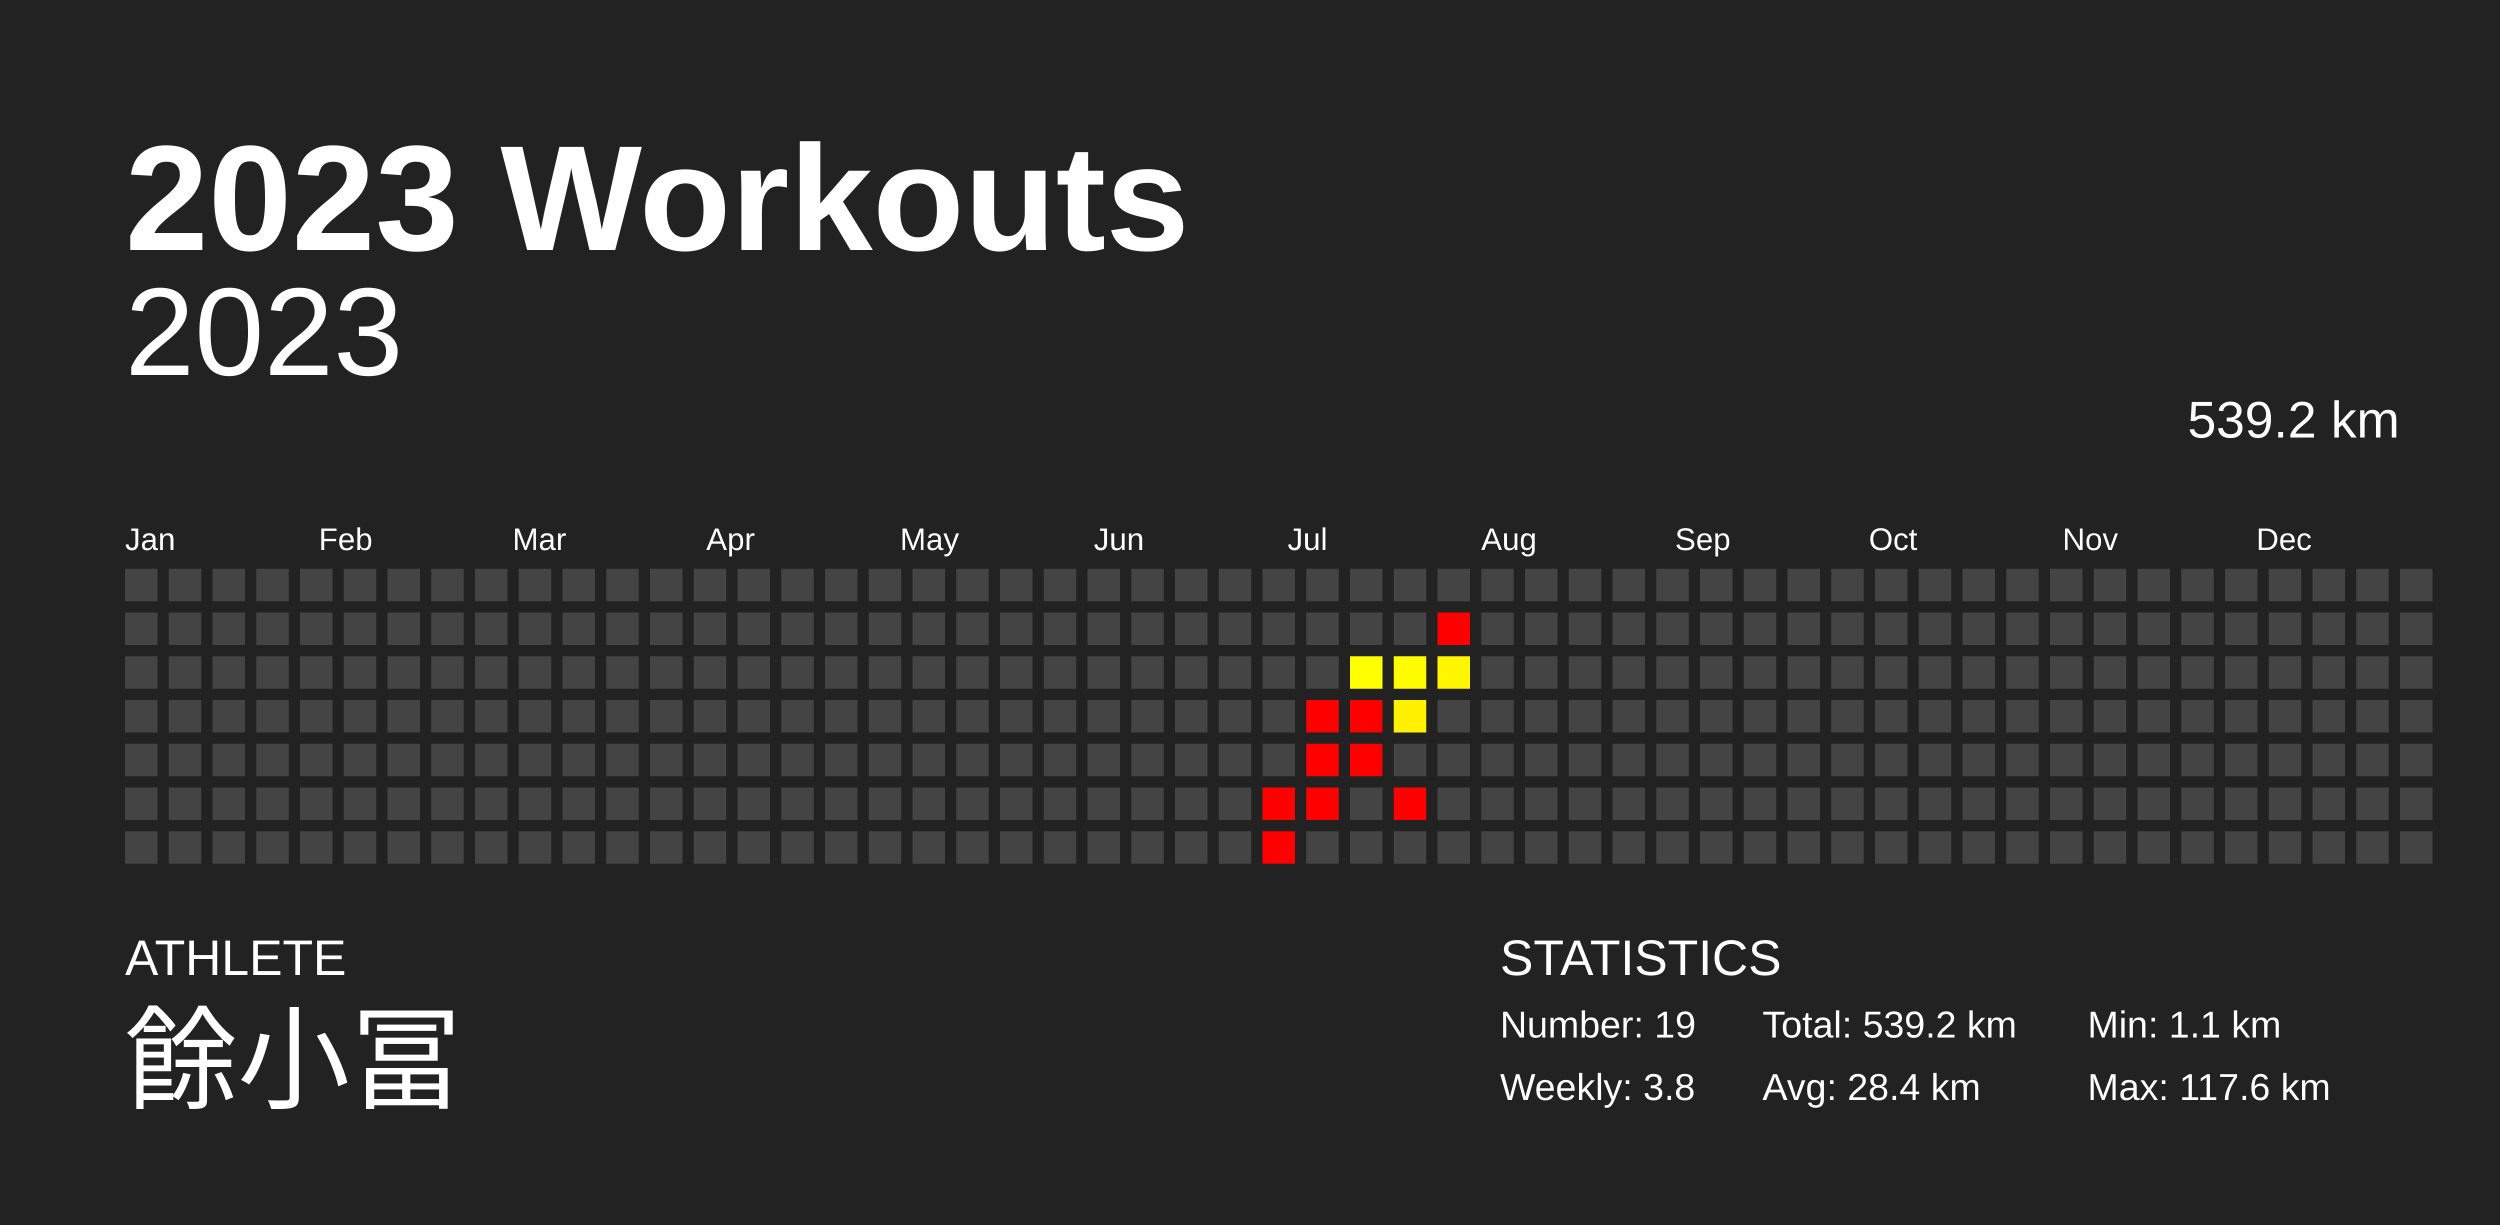
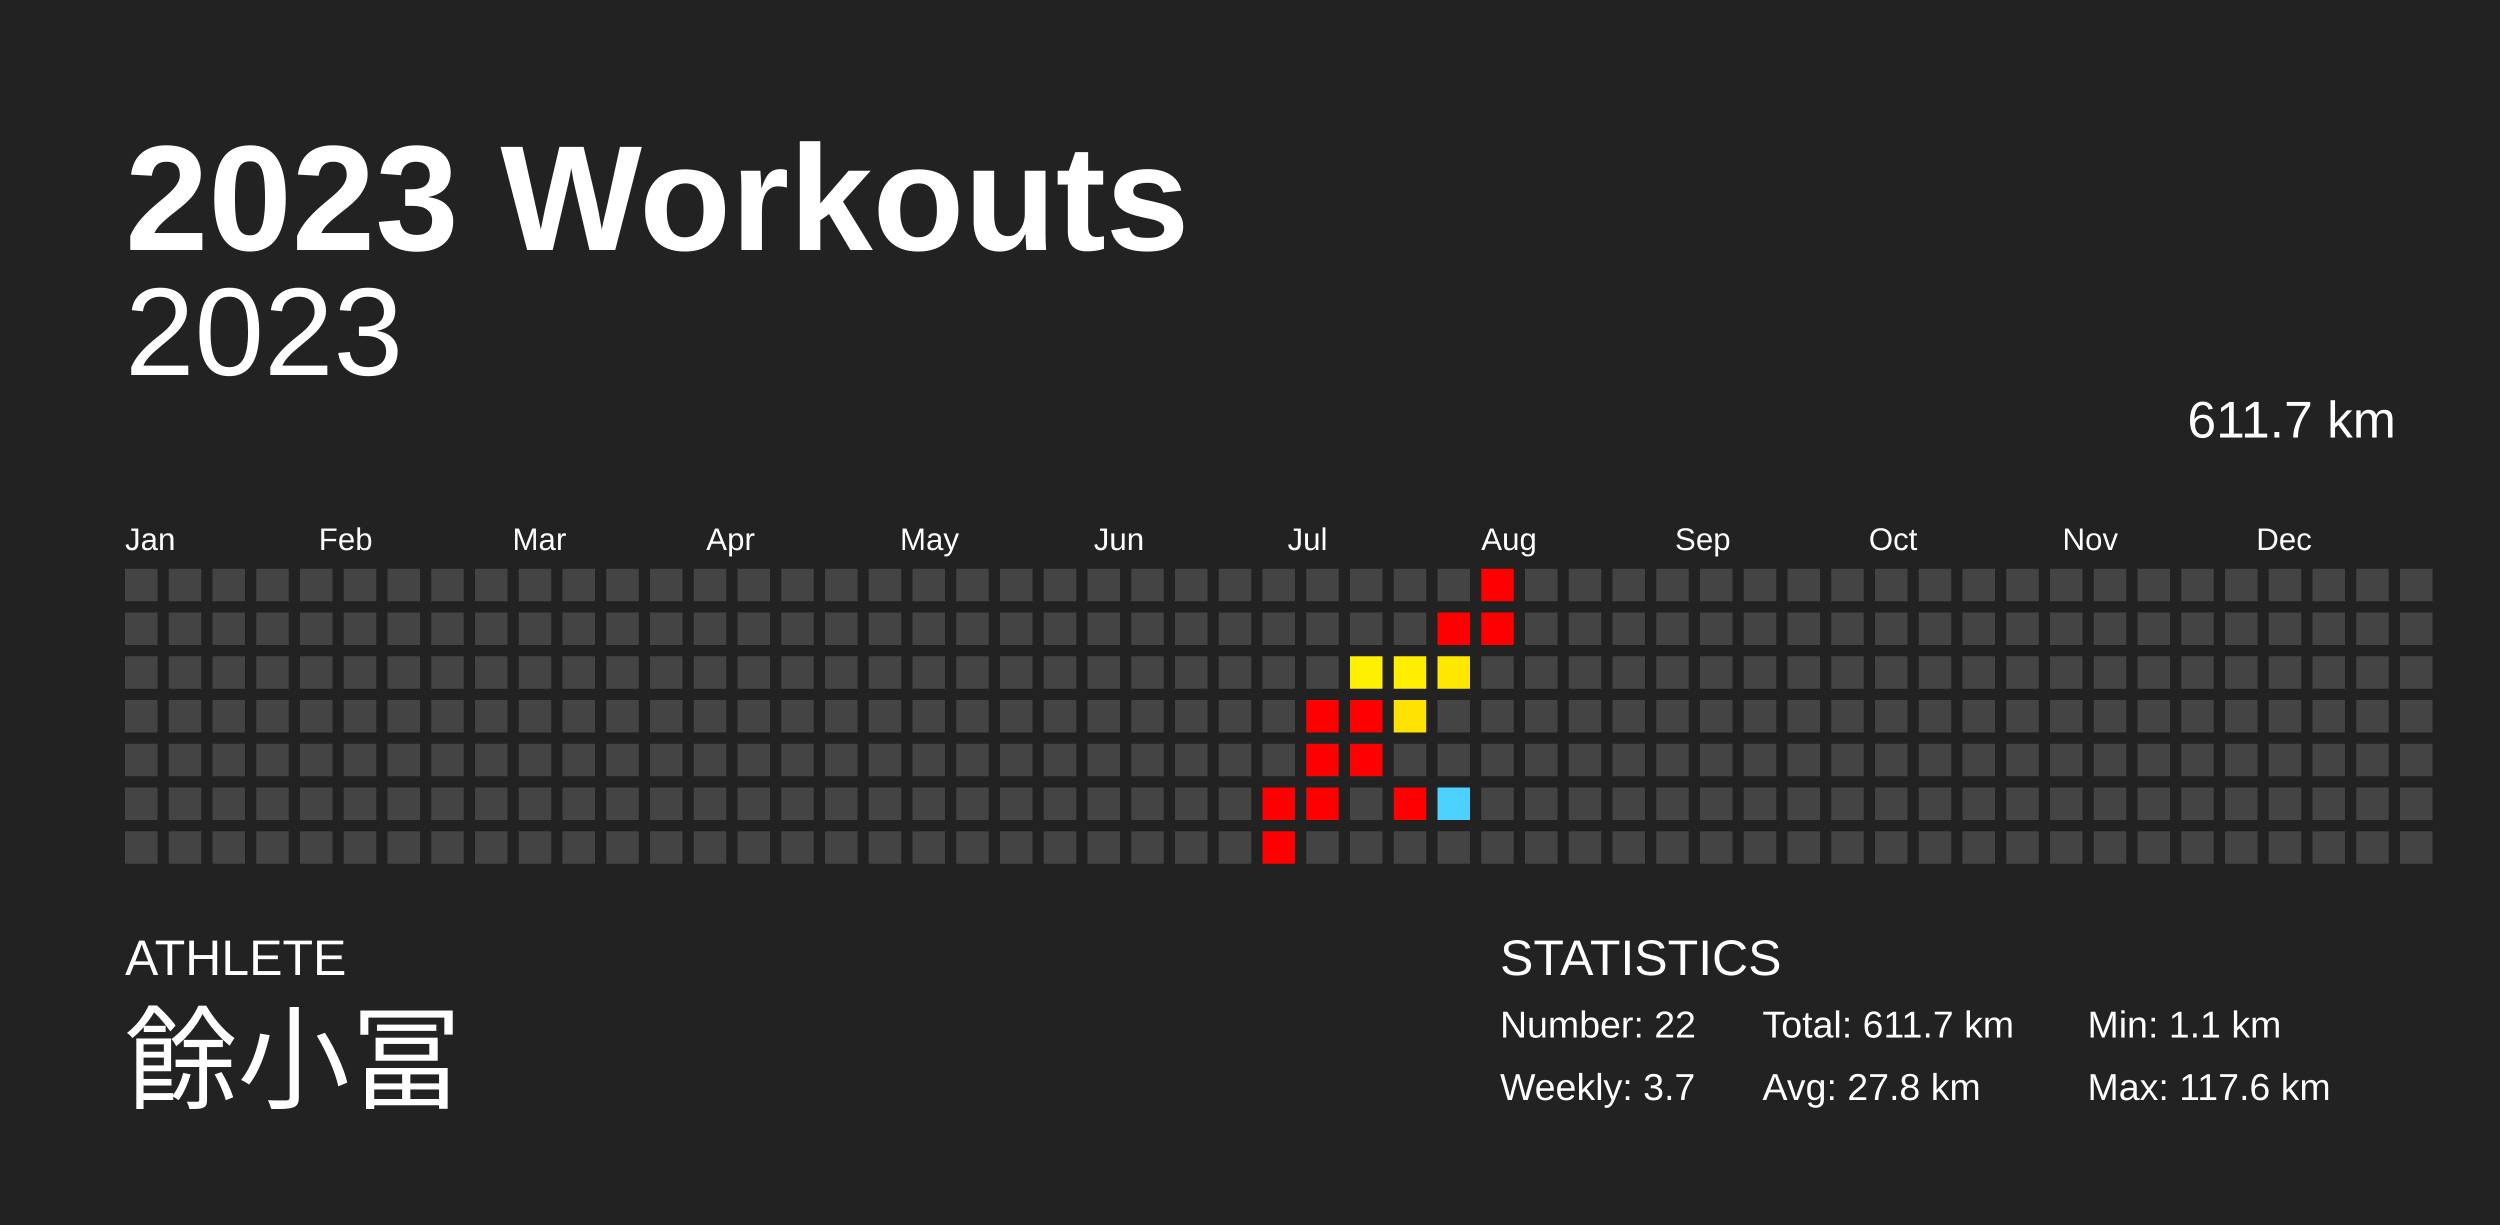
<svg xmlns="http://www.w3.org/2000/svg" baseProfile="full" height="98mm" version="1.1" viewBox="0,0,200,98" width="200mm">
  <defs />
  <rect fill="#222222" height="98" width="200" x="0" y="0" />
  <text fill="#FFFFFF" style="font-size:12px; font-family:Arial; font-weight:bold;" x="10" y="20">2023 Workouts</text>
  <text fill="#FFFFFF" style="font-size:4px; font-family:Arial" x="10" y="78">ATHLETE</text>
  <text fill="#FFFFFF" style="font-size:9px; font-family:Arial" x="10" y="88">餘小冨</text>
  <text fill="#FFFFFF" style="font-size:4px; font-family:Arial" x="120" y="78">STATISTICS</text>
-   <text fill="#FFFFFF" style="font-size:3px; font-family:Arial" x="120" y="83">Number: 19</text>
-   <text fill="#FFFFFF" style="font-size:3px; font-family:Arial" x="120" y="88">Weekly: 3.8</text>
-   <text fill="#FFFFFF" style="font-size:3px; font-family:Arial" x="141" y="83">Total: 539.2 km</text>
-   <text fill="#FFFFFF" style="font-size:3px; font-family:Arial" x="141" y="88">Avg: 28.4 km</text>
+   <text fill="#FFFFFF" style="font-size:3px; font-family:Arial" x="120" y="83">Number: 22</text>
+   <text fill="#FFFFFF" style="font-size:3px; font-family:Arial" x="120" y="88">Weekly: 3.7</text>
+   <text fill="#FFFFFF" style="font-size:3px; font-family:Arial" x="141" y="83">Total: 611.7 km</text>
+   <text fill="#FFFFFF" style="font-size:3px; font-family:Arial" x="141" y="88">Avg: 27.8 km</text>
  <text fill="#FFFFFF" style="font-size:3px; font-family:Arial" x="167" y="83">Min: 1.1 km</text>
  <text fill="#FFFFFF" style="font-size:3px; font-family:Arial" x="167" y="88">Max: 117.6 km</text>
  <text alignment-baseline="hanging" fill="#FFFFFF" style="font-size:10.0px; font-family:Arial;" x="10" y="30">2023</text>
-   <text alignment-baseline="hanging" fill="#FFFFFF" style="font-size:4.125px; font-family:Arial;" x="175" y="35">539.2 km</text>
+   <text alignment-baseline="hanging" fill="#FFFFFF" style="font-size:4.125px; font-family:Arial;" x="175" y="35">611.7 km</text>
  <text fill="#FFFFFF" style="font-size:2.5px; font-family:Arial" x="10.0" y="44">Jan</text>
  <text fill="#FFFFFF" style="font-size:2.5px; font-family:Arial" x="25.5" y="44">Feb</text>
  <text fill="#FFFFFF" style="font-size:2.5px; font-family:Arial" x="41.0" y="44">Mar</text>
  <text fill="#FFFFFF" style="font-size:2.5px; font-family:Arial" x="56.5" y="44">Apr</text>
  <text fill="#FFFFFF" style="font-size:2.5px; font-family:Arial" x="72.0" y="44">May</text>
  <text fill="#FFFFFF" style="font-size:2.5px; font-family:Arial" x="87.5" y="44">Jun</text>
  <text fill="#FFFFFF" style="font-size:2.5px; font-family:Arial" x="103.0" y="44">Jul</text>
  <text fill="#FFFFFF" style="font-size:2.5px; font-family:Arial" x="118.5" y="44">Aug</text>
  <text fill="#FFFFFF" style="font-size:2.5px; font-family:Arial" x="134.0" y="44">Sep</text>
  <text fill="#FFFFFF" style="font-size:2.5px; font-family:Arial" x="149.5" y="44">Oct</text>
  <text fill="#FFFFFF" style="font-size:2.5px; font-family:Arial" x="165.0" y="44">Nov</text>
  <text fill="#FFFFFF" style="font-size:2.5px; font-family:Arial" x="180.5" y="44">Dec</text>
  <rect fill="#444444" height="2.6" width="2.6" x="10.0" y="45.5" />
  <rect fill="#444444" height="2.6" width="2.6" x="10.0" y="49.0" />
  <rect fill="#444444" height="2.6" width="2.6" x="10.0" y="52.5" />
  <rect fill="#444444" height="2.6" width="2.6" x="10.0" y="56.0" />
  <rect fill="#444444" height="2.6" width="2.6" x="10.0" y="59.5" />
  <rect fill="#444444" height="2.6" width="2.6" x="10.0" y="63.0" />
  <rect fill="#444444" height="2.6" width="2.6" x="10.0" y="66.5" />
  <rect fill="#444444" height="2.6" width="2.6" x="13.5" y="45.5" />
  <rect fill="#444444" height="2.6" width="2.6" x="13.5" y="49.0" />
  <rect fill="#444444" height="2.6" width="2.6" x="13.5" y="52.5" />
  <rect fill="#444444" height="2.6" width="2.6" x="13.5" y="56.0" />
  <rect fill="#444444" height="2.6" width="2.6" x="13.5" y="59.5" />
  <rect fill="#444444" height="2.6" width="2.6" x="13.5" y="63.0" />
  <rect fill="#444444" height="2.6" width="2.6" x="13.5" y="66.5" />
  <rect fill="#444444" height="2.6" width="2.6" x="17.0" y="45.5" />
  <rect fill="#444444" height="2.6" width="2.6" x="17.0" y="49.0" />
  <rect fill="#444444" height="2.6" width="2.6" x="17.0" y="52.5" />
  <rect fill="#444444" height="2.6" width="2.6" x="17.0" y="56.0" />
  <rect fill="#444444" height="2.6" width="2.6" x="17.0" y="59.5" />
  <rect fill="#444444" height="2.6" width="2.6" x="17.0" y="63.0" />
  <rect fill="#444444" height="2.6" width="2.6" x="17.0" y="66.5" />
  <rect fill="#444444" height="2.6" width="2.6" x="20.5" y="45.5" />
  <rect fill="#444444" height="2.6" width="2.6" x="20.5" y="49.0" />
  <rect fill="#444444" height="2.6" width="2.6" x="20.5" y="52.5" />
  <rect fill="#444444" height="2.6" width="2.6" x="20.5" y="56.0" />
  <rect fill="#444444" height="2.6" width="2.6" x="20.5" y="59.5" />
  <rect fill="#444444" height="2.6" width="2.6" x="20.5" y="63.0" />
  <rect fill="#444444" height="2.6" width="2.6" x="20.5" y="66.5" />
  <rect fill="#444444" height="2.6" width="2.6" x="24.0" y="45.5" />
  <rect fill="#444444" height="2.6" width="2.6" x="24.0" y="49.0" />
  <rect fill="#444444" height="2.6" width="2.6" x="24.0" y="52.5" />
  <rect fill="#444444" height="2.6" width="2.6" x="24.0" y="56.0" />
  <rect fill="#444444" height="2.6" width="2.6" x="24.0" y="59.5" />
  <rect fill="#444444" height="2.6" width="2.6" x="24.0" y="63.0" />
  <rect fill="#444444" height="2.6" width="2.6" x="24.0" y="66.5" />
  <rect fill="#444444" height="2.6" width="2.6" x="27.5" y="45.5" />
  <rect fill="#444444" height="2.6" width="2.6" x="27.5" y="49.0" />
  <rect fill="#444444" height="2.6" width="2.6" x="27.5" y="52.5" />
  <rect fill="#444444" height="2.6" width="2.6" x="27.5" y="56.0" />
  <rect fill="#444444" height="2.6" width="2.6" x="27.5" y="59.5" />
  <rect fill="#444444" height="2.6" width="2.6" x="27.5" y="63.0" />
  <rect fill="#444444" height="2.6" width="2.6" x="27.5" y="66.5" />
  <rect fill="#444444" height="2.6" width="2.6" x="31.0" y="45.5" />
  <rect fill="#444444" height="2.6" width="2.6" x="31.0" y="49.0" />
  <rect fill="#444444" height="2.6" width="2.6" x="31.0" y="52.5" />
  <rect fill="#444444" height="2.6" width="2.6" x="31.0" y="56.0" />
  <rect fill="#444444" height="2.6" width="2.6" x="31.0" y="59.5" />
  <rect fill="#444444" height="2.6" width="2.6" x="31.0" y="63.0" />
  <rect fill="#444444" height="2.6" width="2.6" x="31.0" y="66.5" />
  <rect fill="#444444" height="2.6" width="2.6" x="34.5" y="45.5" />
  <rect fill="#444444" height="2.6" width="2.6" x="34.5" y="49.0" />
  <rect fill="#444444" height="2.6" width="2.6" x="34.5" y="52.5" />
  <rect fill="#444444" height="2.6" width="2.6" x="34.5" y="56.0" />
  <rect fill="#444444" height="2.6" width="2.6" x="34.5" y="59.5" />
  <rect fill="#444444" height="2.6" width="2.6" x="34.5" y="63.0" />
  <rect fill="#444444" height="2.6" width="2.6" x="34.5" y="66.5" />
  <rect fill="#444444" height="2.6" width="2.6" x="38.0" y="45.5" />
  <rect fill="#444444" height="2.6" width="2.6" x="38.0" y="49.0" />
  <rect fill="#444444" height="2.6" width="2.6" x="38.0" y="52.5" />
  <rect fill="#444444" height="2.6" width="2.6" x="38.0" y="56.0" />
  <rect fill="#444444" height="2.6" width="2.6" x="38.0" y="59.5" />
  <rect fill="#444444" height="2.6" width="2.6" x="38.0" y="63.0" />
  <rect fill="#444444" height="2.6" width="2.6" x="38.0" y="66.5" />
  <rect fill="#444444" height="2.6" width="2.6" x="41.5" y="45.5" />
  <rect fill="#444444" height="2.6" width="2.6" x="41.5" y="49.0" />
  <rect fill="#444444" height="2.6" width="2.6" x="41.5" y="52.5" />
  <rect fill="#444444" height="2.6" width="2.6" x="41.5" y="56.0" />
  <rect fill="#444444" height="2.6" width="2.6" x="41.5" y="59.5" />
  <rect fill="#444444" height="2.6" width="2.6" x="41.5" y="63.0" />
  <rect fill="#444444" height="2.6" width="2.6" x="41.5" y="66.5" />
  <rect fill="#444444" height="2.6" width="2.6" x="45.0" y="45.5" />
  <rect fill="#444444" height="2.6" width="2.6" x="45.0" y="49.0" />
  <rect fill="#444444" height="2.6" width="2.6" x="45.0" y="52.5" />
  <rect fill="#444444" height="2.6" width="2.6" x="45.0" y="56.0" />
  <rect fill="#444444" height="2.6" width="2.6" x="45.0" y="59.5" />
  <rect fill="#444444" height="2.6" width="2.6" x="45.0" y="63.0" />
  <rect fill="#444444" height="2.6" width="2.6" x="45.0" y="66.5" />
  <rect fill="#444444" height="2.6" width="2.6" x="48.5" y="45.5" />
  <rect fill="#444444" height="2.6" width="2.6" x="48.5" y="49.0" />
  <rect fill="#444444" height="2.6" width="2.6" x="48.5" y="52.5" />
  <rect fill="#444444" height="2.6" width="2.6" x="48.5" y="56.0" />
  <rect fill="#444444" height="2.6" width="2.6" x="48.5" y="59.5" />
  <rect fill="#444444" height="2.6" width="2.6" x="48.5" y="63.0" />
  <rect fill="#444444" height="2.6" width="2.6" x="48.5" y="66.5" />
  <rect fill="#444444" height="2.6" width="2.6" x="52.0" y="45.5" />
  <rect fill="#444444" height="2.6" width="2.6" x="52.0" y="49.0" />
  <rect fill="#444444" height="2.6" width="2.6" x="52.0" y="52.5" />
  <rect fill="#444444" height="2.6" width="2.6" x="52.0" y="56.0" />
  <rect fill="#444444" height="2.6" width="2.6" x="52.0" y="59.5" />
  <rect fill="#444444" height="2.6" width="2.6" x="52.0" y="63.0" />
  <rect fill="#444444" height="2.6" width="2.6" x="52.0" y="66.5" />
  <rect fill="#444444" height="2.6" width="2.6" x="55.5" y="45.5" />
  <rect fill="#444444" height="2.6" width="2.6" x="55.5" y="49.0" />
  <rect fill="#444444" height="2.6" width="2.6" x="55.5" y="52.5" />
  <rect fill="#444444" height="2.6" width="2.6" x="55.5" y="56.0" />
  <rect fill="#444444" height="2.6" width="2.6" x="55.5" y="59.5" />
  <rect fill="#444444" height="2.6" width="2.6" x="55.5" y="63.0" />
  <rect fill="#444444" height="2.6" width="2.6" x="55.5" y="66.5" />
  <rect fill="#444444" height="2.6" width="2.6" x="59.0" y="45.5" />
  <rect fill="#444444" height="2.6" width="2.6" x="59.0" y="49.0" />
  <rect fill="#444444" height="2.6" width="2.6" x="59.0" y="52.5" />
  <rect fill="#444444" height="2.6" width="2.6" x="59.0" y="56.0" />
  <rect fill="#444444" height="2.6" width="2.6" x="59.0" y="59.5" />
  <rect fill="#444444" height="2.6" width="2.6" x="59.0" y="63.0" />
  <rect fill="#444444" height="2.6" width="2.6" x="59.0" y="66.5" />
  <rect fill="#444444" height="2.6" width="2.6" x="62.5" y="45.5" />
  <rect fill="#444444" height="2.6" width="2.6" x="62.5" y="49.0" />
  <rect fill="#444444" height="2.6" width="2.6" x="62.5" y="52.5" />
  <rect fill="#444444" height="2.6" width="2.6" x="62.5" y="56.0" />
  <rect fill="#444444" height="2.6" width="2.6" x="62.5" y="59.5" />
  <rect fill="#444444" height="2.6" width="2.6" x="62.5" y="63.0" />
  <rect fill="#444444" height="2.6" width="2.6" x="62.5" y="66.5" />
  <rect fill="#444444" height="2.6" width="2.6" x="66.0" y="45.5" />
  <rect fill="#444444" height="2.6" width="2.6" x="66.0" y="49.0" />
  <rect fill="#444444" height="2.6" width="2.6" x="66.0" y="52.5" />
  <rect fill="#444444" height="2.6" width="2.6" x="66.0" y="56.0" />
  <rect fill="#444444" height="2.6" width="2.6" x="66.0" y="59.5" />
  <rect fill="#444444" height="2.6" width="2.6" x="66.0" y="63.0" />
  <rect fill="#444444" height="2.6" width="2.6" x="66.0" y="66.5" />
  <rect fill="#444444" height="2.6" width="2.6" x="69.5" y="45.5" />
  <rect fill="#444444" height="2.6" width="2.6" x="69.5" y="49.0" />
  <rect fill="#444444" height="2.6" width="2.6" x="69.5" y="52.5" />
  <rect fill="#444444" height="2.6" width="2.6" x="69.5" y="56.0" />
  <rect fill="#444444" height="2.6" width="2.6" x="69.5" y="59.5" />
  <rect fill="#444444" height="2.6" width="2.6" x="69.5" y="63.0" />
  <rect fill="#444444" height="2.6" width="2.6" x="69.5" y="66.5" />
  <rect fill="#444444" height="2.6" width="2.6" x="73.0" y="45.5" />
  <rect fill="#444444" height="2.6" width="2.6" x="73.0" y="49.0" />
  <rect fill="#444444" height="2.6" width="2.6" x="73.0" y="52.5" />
  <rect fill="#444444" height="2.6" width="2.6" x="73.0" y="56.0" />
  <rect fill="#444444" height="2.6" width="2.6" x="73.0" y="59.5" />
  <rect fill="#444444" height="2.6" width="2.6" x="73.0" y="63.0" />
  <rect fill="#444444" height="2.6" width="2.6" x="73.0" y="66.5" />
  <rect fill="#444444" height="2.6" width="2.6" x="76.5" y="45.5" />
  <rect fill="#444444" height="2.6" width="2.6" x="76.5" y="49.0" />
  <rect fill="#444444" height="2.6" width="2.6" x="76.5" y="52.5" />
  <rect fill="#444444" height="2.6" width="2.6" x="76.5" y="56.0" />
  <rect fill="#444444" height="2.6" width="2.6" x="76.5" y="59.5" />
  <rect fill="#444444" height="2.6" width="2.6" x="76.5" y="63.0" />
  <rect fill="#444444" height="2.6" width="2.6" x="76.5" y="66.5" />
  <rect fill="#444444" height="2.6" width="2.6" x="80.0" y="45.5" />
  <rect fill="#444444" height="2.6" width="2.6" x="80.0" y="49.0" />
  <rect fill="#444444" height="2.6" width="2.6" x="80.0" y="52.5" />
  <rect fill="#444444" height="2.6" width="2.6" x="80.0" y="56.0" />
  <rect fill="#444444" height="2.6" width="2.6" x="80.0" y="59.5" />
  <rect fill="#444444" height="2.6" width="2.6" x="80.0" y="63.0" />
  <rect fill="#444444" height="2.6" width="2.6" x="80.0" y="66.5" />
  <rect fill="#444444" height="2.6" width="2.6" x="83.5" y="45.5" />
  <rect fill="#444444" height="2.6" width="2.6" x="83.5" y="49.0" />
  <rect fill="#444444" height="2.6" width="2.6" x="83.5" y="52.5" />
  <rect fill="#444444" height="2.6" width="2.6" x="83.5" y="56.0" />
  <rect fill="#444444" height="2.6" width="2.6" x="83.5" y="59.5" />
  <rect fill="#444444" height="2.6" width="2.6" x="83.5" y="63.0" />
  <rect fill="#444444" height="2.6" width="2.6" x="83.5" y="66.5" />
  <rect fill="#444444" height="2.6" width="2.6" x="87.0" y="45.5" />
  <rect fill="#444444" height="2.6" width="2.6" x="87.0" y="49.0" />
  <rect fill="#444444" height="2.6" width="2.6" x="87.0" y="52.5" />
  <rect fill="#444444" height="2.6" width="2.6" x="87.0" y="56.0" />
  <rect fill="#444444" height="2.6" width="2.6" x="87.0" y="59.5" />
  <rect fill="#444444" height="2.6" width="2.6" x="87.0" y="63.0" />
  <rect fill="#444444" height="2.6" width="2.6" x="87.0" y="66.5" />
  <rect fill="#444444" height="2.6" width="2.6" x="90.5" y="45.5" />
  <rect fill="#444444" height="2.6" width="2.6" x="90.5" y="49.0" />
  <rect fill="#444444" height="2.6" width="2.6" x="90.5" y="52.5" />
  <rect fill="#444444" height="2.6" width="2.6" x="90.5" y="56.0" />
  <rect fill="#444444" height="2.6" width="2.6" x="90.5" y="59.5" />
  <rect fill="#444444" height="2.6" width="2.6" x="90.5" y="63.0" />
  <rect fill="#444444" height="2.6" width="2.6" x="90.5" y="66.5" />
  <rect fill="#444444" height="2.6" width="2.6" x="94.0" y="45.5" />
  <rect fill="#444444" height="2.6" width="2.6" x="94.0" y="49.0" />
  <rect fill="#444444" height="2.6" width="2.6" x="94.0" y="52.5" />
  <rect fill="#444444" height="2.6" width="2.6" x="94.0" y="56.0" />
  <rect fill="#444444" height="2.6" width="2.6" x="94.0" y="59.5" />
  <rect fill="#444444" height="2.6" width="2.6" x="94.0" y="63.0" />
  <rect fill="#444444" height="2.6" width="2.6" x="94.0" y="66.5" />
  <rect fill="#444444" height="2.6" width="2.6" x="97.5" y="45.5" />
  <rect fill="#444444" height="2.6" width="2.6" x="97.5" y="49.0" />
  <rect fill="#444444" height="2.6" width="2.6" x="97.5" y="52.5" />
  <rect fill="#444444" height="2.6" width="2.6" x="97.5" y="56.0" />
  <rect fill="#444444" height="2.6" width="2.6" x="97.5" y="59.5" />
  <rect fill="#444444" height="2.6" width="2.6" x="97.5" y="63.0" />
  <rect fill="#444444" height="2.6" width="2.6" x="97.5" y="66.5" />
  <rect fill="#444444" height="2.6" width="2.6" x="101.0" y="45.5" />
  <rect fill="#444444" height="2.6" width="2.6" x="101.0" y="49.0" />
  <rect fill="#444444" height="2.6" width="2.6" x="101.0" y="52.5" />
  <rect fill="#444444" height="2.6" width="2.6" x="101.0" y="56.0" />
  <rect fill="#444444" height="2.6" width="2.6" x="101.0" y="59.5" />
  <rect fill="red" height="2.6" width="2.6" x="101.0" y="63.0" />
  <rect fill="red" height="2.6" width="2.6" x="101.0" y="66.5" />
  <rect fill="#444444" height="2.6" width="2.6" x="104.5" y="45.5" />
  <rect fill="#444444" height="2.6" width="2.6" x="104.5" y="49.0" />
  <rect fill="#444444" height="2.6" width="2.6" x="104.5" y="52.5" />
  <rect fill="red" height="2.6" width="2.6" x="104.5" y="56.0" />
  <rect fill="red" height="2.6" width="2.6" x="104.5" y="59.5" />
  <rect fill="red" height="2.6" width="2.6" x="104.5" y="63.0" />
  <rect fill="#444444" height="2.6" width="2.6" x="104.5" y="66.5" />
  <rect fill="#444444" height="2.6" width="2.6" x="108.0" y="45.5" />
  <rect fill="#444444" height="2.6" width="2.6" x="108.0" y="49.0" />
-   <rect fill="#ffff00" height="2.6" width="2.6" x="108.0" y="52.5" />
+   <rect fill="#ffef00" height="2.6" width="2.6" x="108.0" y="52.5" />
  <rect fill="red" height="2.6" width="2.6" x="108.0" y="56.0" />
  <rect fill="red" height="2.6" width="2.6" x="108.0" y="59.5" />
  <rect fill="#444444" height="2.6" width="2.6" x="108.0" y="63.0" />
  <rect fill="#444444" height="2.6" width="2.6" x="108.0" y="66.5" />
  <rect fill="#444444" height="2.6" width="2.6" x="111.5" y="45.5" />
  <rect fill="#444444" height="2.6" width="2.6" x="111.5" y="49.0" />
-   <rect fill="#fffd00" height="2.6" width="2.6" x="111.5" y="52.5" />
-   <rect fill="#fff100" height="2.6" width="2.6" x="111.5" y="56.0" />
+   <rect fill="#ffee00" height="2.6" width="2.6" x="111.5" y="52.5" />
+   <rect fill="#ffe200" height="2.6" width="2.6" x="111.5" y="56.0" />
  <rect fill="#444444" height="2.6" width="2.6" x="111.5" y="59.5" />
  <rect fill="red" height="2.6" width="2.6" x="111.5" y="63.0" />
  <rect fill="#444444" height="2.6" width="2.6" x="111.5" y="66.5" />
  <rect fill="#444444" height="2.6" width="2.6" x="115.0" y="45.5" />
  <rect fill="red" height="2.6" width="2.6" x="115.0" y="49.0" />
-   <rect fill="#fff600" height="2.6" width="2.6" x="115.0" y="52.5" />
+   <rect fill="#ffe700" height="2.6" width="2.6" x="115.0" y="52.5" />
  <rect fill="#444444" height="2.6" width="2.6" x="115.0" y="56.0" />
  <rect fill="#444444" height="2.6" width="2.6" x="115.0" y="59.5" />
-   <rect fill="#444444" height="2.6" width="2.6" x="115.0" y="63.0" />
+   <rect fill="#4dd2ff" height="2.6" width="2.6" x="115.0" y="63.0" />
  <rect fill="#444444" height="2.6" width="2.6" x="115.0" y="66.5" />
-   <rect fill="#444444" height="2.6" width="2.6" x="118.5" y="45.5" />
-   <rect fill="#444444" height="2.6" width="2.6" x="118.5" y="49.0" />
+   <rect fill="red" height="2.6" width="2.6" x="118.5" y="45.5" />
+   <rect fill="red" height="2.6" width="2.6" x="118.5" y="49.0" />
  <rect fill="#444444" height="2.6" width="2.6" x="118.5" y="52.5" />
  <rect fill="#444444" height="2.6" width="2.6" x="118.5" y="56.0" />
  <rect fill="#444444" height="2.6" width="2.6" x="118.5" y="59.5" />
  <rect fill="#444444" height="2.6" width="2.6" x="118.5" y="63.0" />
  <rect fill="#444444" height="2.6" width="2.6" x="118.5" y="66.5" />
  <rect fill="#444444" height="2.6" width="2.6" x="122.0" y="45.5" />
  <rect fill="#444444" height="2.6" width="2.6" x="122.0" y="49.0" />
  <rect fill="#444444" height="2.6" width="2.6" x="122.0" y="52.5" />
  <rect fill="#444444" height="2.6" width="2.6" x="122.0" y="56.0" />
  <rect fill="#444444" height="2.6" width="2.6" x="122.0" y="59.5" />
  <rect fill="#444444" height="2.6" width="2.6" x="122.0" y="63.0" />
  <rect fill="#444444" height="2.6" width="2.6" x="122.0" y="66.5" />
  <rect fill="#444444" height="2.6" width="2.6" x="125.5" y="45.5" />
  <rect fill="#444444" height="2.6" width="2.6" x="125.5" y="49.0" />
  <rect fill="#444444" height="2.6" width="2.6" x="125.5" y="52.5" />
  <rect fill="#444444" height="2.6" width="2.6" x="125.5" y="56.0" />
  <rect fill="#444444" height="2.6" width="2.6" x="125.5" y="59.5" />
  <rect fill="#444444" height="2.6" width="2.6" x="125.5" y="63.0" />
  <rect fill="#444444" height="2.6" width="2.6" x="125.5" y="66.5" />
  <rect fill="#444444" height="2.6" width="2.6" x="129.0" y="45.5" />
  <rect fill="#444444" height="2.6" width="2.6" x="129.0" y="49.0" />
  <rect fill="#444444" height="2.6" width="2.6" x="129.0" y="52.5" />
  <rect fill="#444444" height="2.6" width="2.6" x="129.0" y="56.0" />
  <rect fill="#444444" height="2.6" width="2.6" x="129.0" y="59.5" />
  <rect fill="#444444" height="2.6" width="2.6" x="129.0" y="63.0" />
  <rect fill="#444444" height="2.6" width="2.6" x="129.0" y="66.5" />
  <rect fill="#444444" height="2.6" width="2.6" x="132.5" y="45.5" />
  <rect fill="#444444" height="2.6" width="2.6" x="132.5" y="49.0" />
  <rect fill="#444444" height="2.6" width="2.6" x="132.5" y="52.5" />
  <rect fill="#444444" height="2.6" width="2.6" x="132.5" y="56.0" />
  <rect fill="#444444" height="2.6" width="2.6" x="132.5" y="59.5" />
  <rect fill="#444444" height="2.6" width="2.6" x="132.5" y="63.0" />
  <rect fill="#444444" height="2.6" width="2.6" x="132.5" y="66.5" />
  <rect fill="#444444" height="2.6" width="2.6" x="136.0" y="45.5" />
  <rect fill="#444444" height="2.6" width="2.6" x="136.0" y="49.0" />
  <rect fill="#444444" height="2.6" width="2.6" x="136.0" y="52.5" />
  <rect fill="#444444" height="2.6" width="2.6" x="136.0" y="56.0" />
  <rect fill="#444444" height="2.6" width="2.6" x="136.0" y="59.5" />
  <rect fill="#444444" height="2.6" width="2.6" x="136.0" y="63.0" />
  <rect fill="#444444" height="2.6" width="2.6" x="136.0" y="66.5" />
  <rect fill="#444444" height="2.6" width="2.6" x="139.5" y="45.5" />
  <rect fill="#444444" height="2.6" width="2.6" x="139.5" y="49.0" />
  <rect fill="#444444" height="2.6" width="2.6" x="139.5" y="52.5" />
  <rect fill="#444444" height="2.6" width="2.6" x="139.5" y="56.0" />
  <rect fill="#444444" height="2.6" width="2.6" x="139.5" y="59.5" />
  <rect fill="#444444" height="2.6" width="2.6" x="139.5" y="63.0" />
  <rect fill="#444444" height="2.6" width="2.6" x="139.5" y="66.5" />
  <rect fill="#444444" height="2.6" width="2.6" x="143.0" y="45.5" />
  <rect fill="#444444" height="2.6" width="2.6" x="143.0" y="49.0" />
  <rect fill="#444444" height="2.6" width="2.6" x="143.0" y="52.5" />
  <rect fill="#444444" height="2.6" width="2.6" x="143.0" y="56.0" />
  <rect fill="#444444" height="2.6" width="2.6" x="143.0" y="59.5" />
  <rect fill="#444444" height="2.6" width="2.6" x="143.0" y="63.0" />
  <rect fill="#444444" height="2.6" width="2.6" x="143.0" y="66.5" />
  <rect fill="#444444" height="2.6" width="2.6" x="146.5" y="45.5" />
  <rect fill="#444444" height="2.6" width="2.6" x="146.5" y="49.0" />
  <rect fill="#444444" height="2.6" width="2.6" x="146.5" y="52.5" />
  <rect fill="#444444" height="2.6" width="2.6" x="146.5" y="56.0" />
  <rect fill="#444444" height="2.6" width="2.6" x="146.5" y="59.5" />
  <rect fill="#444444" height="2.6" width="2.6" x="146.5" y="63.0" />
  <rect fill="#444444" height="2.6" width="2.6" x="146.5" y="66.5" />
  <rect fill="#444444" height="2.6" width="2.6" x="150.0" y="45.5" />
  <rect fill="#444444" height="2.6" width="2.6" x="150.0" y="49.0" />
  <rect fill="#444444" height="2.6" width="2.6" x="150.0" y="52.5" />
  <rect fill="#444444" height="2.6" width="2.6" x="150.0" y="56.0" />
  <rect fill="#444444" height="2.6" width="2.6" x="150.0" y="59.5" />
  <rect fill="#444444" height="2.6" width="2.6" x="150.0" y="63.0" />
  <rect fill="#444444" height="2.6" width="2.6" x="150.0" y="66.5" />
  <rect fill="#444444" height="2.6" width="2.6" x="153.5" y="45.5" />
  <rect fill="#444444" height="2.6" width="2.6" x="153.5" y="49.0" />
  <rect fill="#444444" height="2.6" width="2.6" x="153.5" y="52.5" />
  <rect fill="#444444" height="2.6" width="2.6" x="153.5" y="56.0" />
  <rect fill="#444444" height="2.6" width="2.6" x="153.5" y="59.5" />
  <rect fill="#444444" height="2.6" width="2.6" x="153.5" y="63.0" />
  <rect fill="#444444" height="2.6" width="2.6" x="153.5" y="66.5" />
  <rect fill="#444444" height="2.6" width="2.6" x="157.0" y="45.5" />
  <rect fill="#444444" height="2.6" width="2.6" x="157.0" y="49.0" />
  <rect fill="#444444" height="2.6" width="2.6" x="157.0" y="52.5" />
  <rect fill="#444444" height="2.6" width="2.6" x="157.0" y="56.0" />
  <rect fill="#444444" height="2.6" width="2.6" x="157.0" y="59.5" />
  <rect fill="#444444" height="2.6" width="2.6" x="157.0" y="63.0" />
  <rect fill="#444444" height="2.6" width="2.6" x="157.0" y="66.5" />
  <rect fill="#444444" height="2.6" width="2.6" x="160.5" y="45.5" />
  <rect fill="#444444" height="2.6" width="2.6" x="160.5" y="49.0" />
  <rect fill="#444444" height="2.6" width="2.6" x="160.5" y="52.5" />
  <rect fill="#444444" height="2.6" width="2.6" x="160.5" y="56.0" />
  <rect fill="#444444" height="2.6" width="2.6" x="160.5" y="59.5" />
  <rect fill="#444444" height="2.6" width="2.6" x="160.5" y="63.0" />
  <rect fill="#444444" height="2.6" width="2.6" x="160.5" y="66.5" />
  <rect fill="#444444" height="2.6" width="2.6" x="164.0" y="45.5" />
  <rect fill="#444444" height="2.6" width="2.6" x="164.0" y="49.0" />
  <rect fill="#444444" height="2.6" width="2.6" x="164.0" y="52.5" />
  <rect fill="#444444" height="2.6" width="2.6" x="164.0" y="56.0" />
  <rect fill="#444444" height="2.6" width="2.6" x="164.0" y="59.5" />
  <rect fill="#444444" height="2.6" width="2.6" x="164.0" y="63.0" />
  <rect fill="#444444" height="2.6" width="2.6" x="164.0" y="66.5" />
  <rect fill="#444444" height="2.6" width="2.6" x="167.5" y="45.5" />
  <rect fill="#444444" height="2.6" width="2.6" x="167.5" y="49.0" />
  <rect fill="#444444" height="2.6" width="2.6" x="167.5" y="52.5" />
  <rect fill="#444444" height="2.6" width="2.6" x="167.5" y="56.0" />
  <rect fill="#444444" height="2.6" width="2.6" x="167.5" y="59.5" />
  <rect fill="#444444" height="2.6" width="2.6" x="167.5" y="63.0" />
  <rect fill="#444444" height="2.6" width="2.6" x="167.5" y="66.5" />
  <rect fill="#444444" height="2.6" width="2.6" x="171.0" y="45.5" />
  <rect fill="#444444" height="2.6" width="2.6" x="171.0" y="49.0" />
  <rect fill="#444444" height="2.6" width="2.6" x="171.0" y="52.5" />
  <rect fill="#444444" height="2.6" width="2.6" x="171.0" y="56.0" />
  <rect fill="#444444" height="2.6" width="2.6" x="171.0" y="59.5" />
  <rect fill="#444444" height="2.6" width="2.6" x="171.0" y="63.0" />
  <rect fill="#444444" height="2.6" width="2.6" x="171.0" y="66.5" />
  <rect fill="#444444" height="2.6" width="2.6" x="174.5" y="45.5" />
  <rect fill="#444444" height="2.6" width="2.6" x="174.5" y="49.0" />
  <rect fill="#444444" height="2.6" width="2.6" x="174.5" y="52.5" />
  <rect fill="#444444" height="2.6" width="2.6" x="174.5" y="56.0" />
  <rect fill="#444444" height="2.6" width="2.6" x="174.5" y="59.5" />
  <rect fill="#444444" height="2.6" width="2.6" x="174.5" y="63.0" />
  <rect fill="#444444" height="2.6" width="2.6" x="174.5" y="66.5" />
  <rect fill="#444444" height="2.6" width="2.6" x="178.0" y="45.5" />
  <rect fill="#444444" height="2.6" width="2.6" x="178.0" y="49.0" />
  <rect fill="#444444" height="2.6" width="2.6" x="178.0" y="52.5" />
  <rect fill="#444444" height="2.6" width="2.6" x="178.0" y="56.0" />
  <rect fill="#444444" height="2.6" width="2.6" x="178.0" y="59.5" />
  <rect fill="#444444" height="2.6" width="2.6" x="178.0" y="63.0" />
  <rect fill="#444444" height="2.6" width="2.6" x="178.0" y="66.5" />
  <rect fill="#444444" height="2.6" width="2.6" x="181.5" y="45.5" />
  <rect fill="#444444" height="2.6" width="2.6" x="181.5" y="49.0" />
  <rect fill="#444444" height="2.6" width="2.6" x="181.5" y="52.5" />
  <rect fill="#444444" height="2.6" width="2.6" x="181.5" y="56.0" />
  <rect fill="#444444" height="2.6" width="2.6" x="181.5" y="59.5" />
  <rect fill="#444444" height="2.6" width="2.6" x="181.5" y="63.0" />
  <rect fill="#444444" height="2.6" width="2.6" x="181.5" y="66.5" />
  <rect fill="#444444" height="2.6" width="2.6" x="185.0" y="45.5" />
  <rect fill="#444444" height="2.6" width="2.6" x="185.0" y="49.0" />
  <rect fill="#444444" height="2.6" width="2.6" x="185.0" y="52.5" />
  <rect fill="#444444" height="2.6" width="2.6" x="185.0" y="56.0" />
  <rect fill="#444444" height="2.6" width="2.6" x="185.0" y="59.5" />
  <rect fill="#444444" height="2.6" width="2.6" x="185.0" y="63.0" />
  <rect fill="#444444" height="2.6" width="2.6" x="185.0" y="66.5" />
  <rect fill="#444444" height="2.6" width="2.6" x="188.5" y="45.5" />
  <rect fill="#444444" height="2.6" width="2.6" x="188.5" y="49.0" />
  <rect fill="#444444" height="2.6" width="2.6" x="188.5" y="52.5" />
  <rect fill="#444444" height="2.6" width="2.6" x="188.5" y="56.0" />
  <rect fill="#444444" height="2.6" width="2.6" x="188.5" y="59.5" />
  <rect fill="#444444" height="2.6" width="2.6" x="188.5" y="63.0" />
  <rect fill="#444444" height="2.6" width="2.6" x="188.5" y="66.5" />
  <rect fill="#444444" height="2.6" width="2.6" x="192.0" y="45.5" />
  <rect fill="#444444" height="2.6" width="2.6" x="192.0" y="49.0" />
  <rect fill="#444444" height="2.6" width="2.6" x="192.0" y="52.5" />
  <rect fill="#444444" height="2.6" width="2.6" x="192.0" y="56.0" />
  <rect fill="#444444" height="2.6" width="2.6" x="192.0" y="59.5" />
  <rect fill="#444444" height="2.6" width="2.6" x="192.0" y="63.0" />
  <rect fill="#444444" height="2.6" width="2.6" x="192.0" y="66.5" />
</svg>
